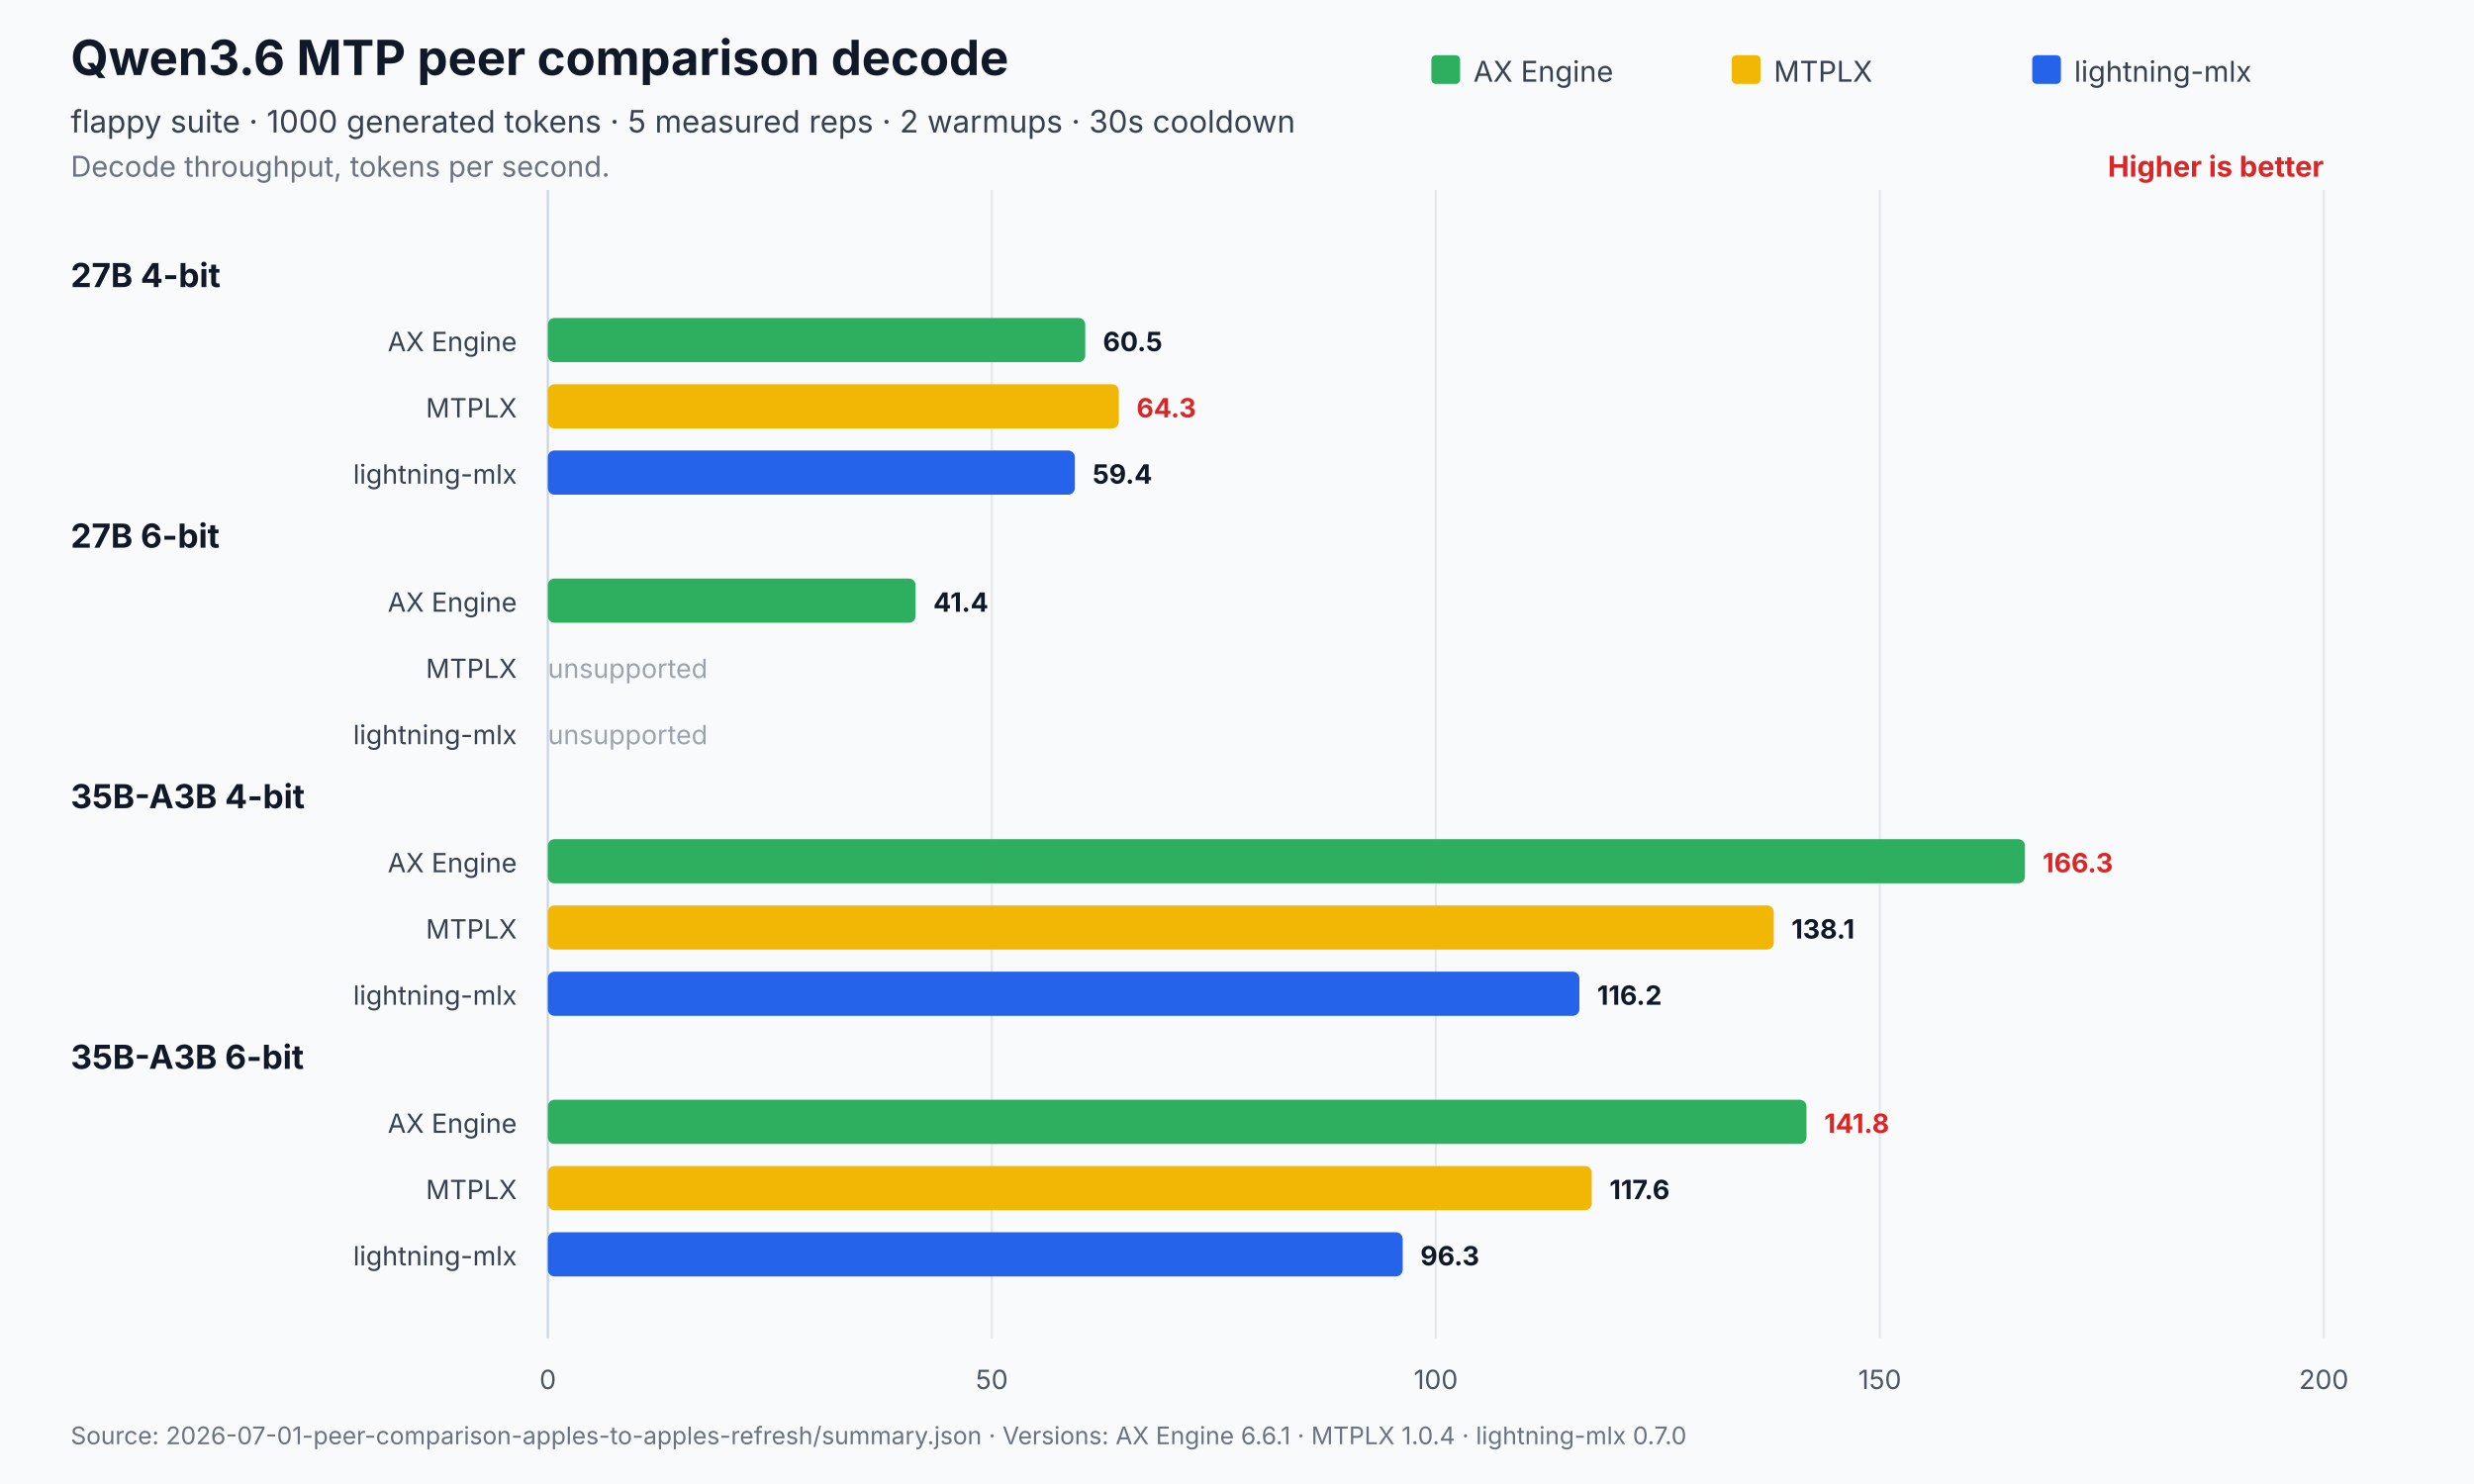
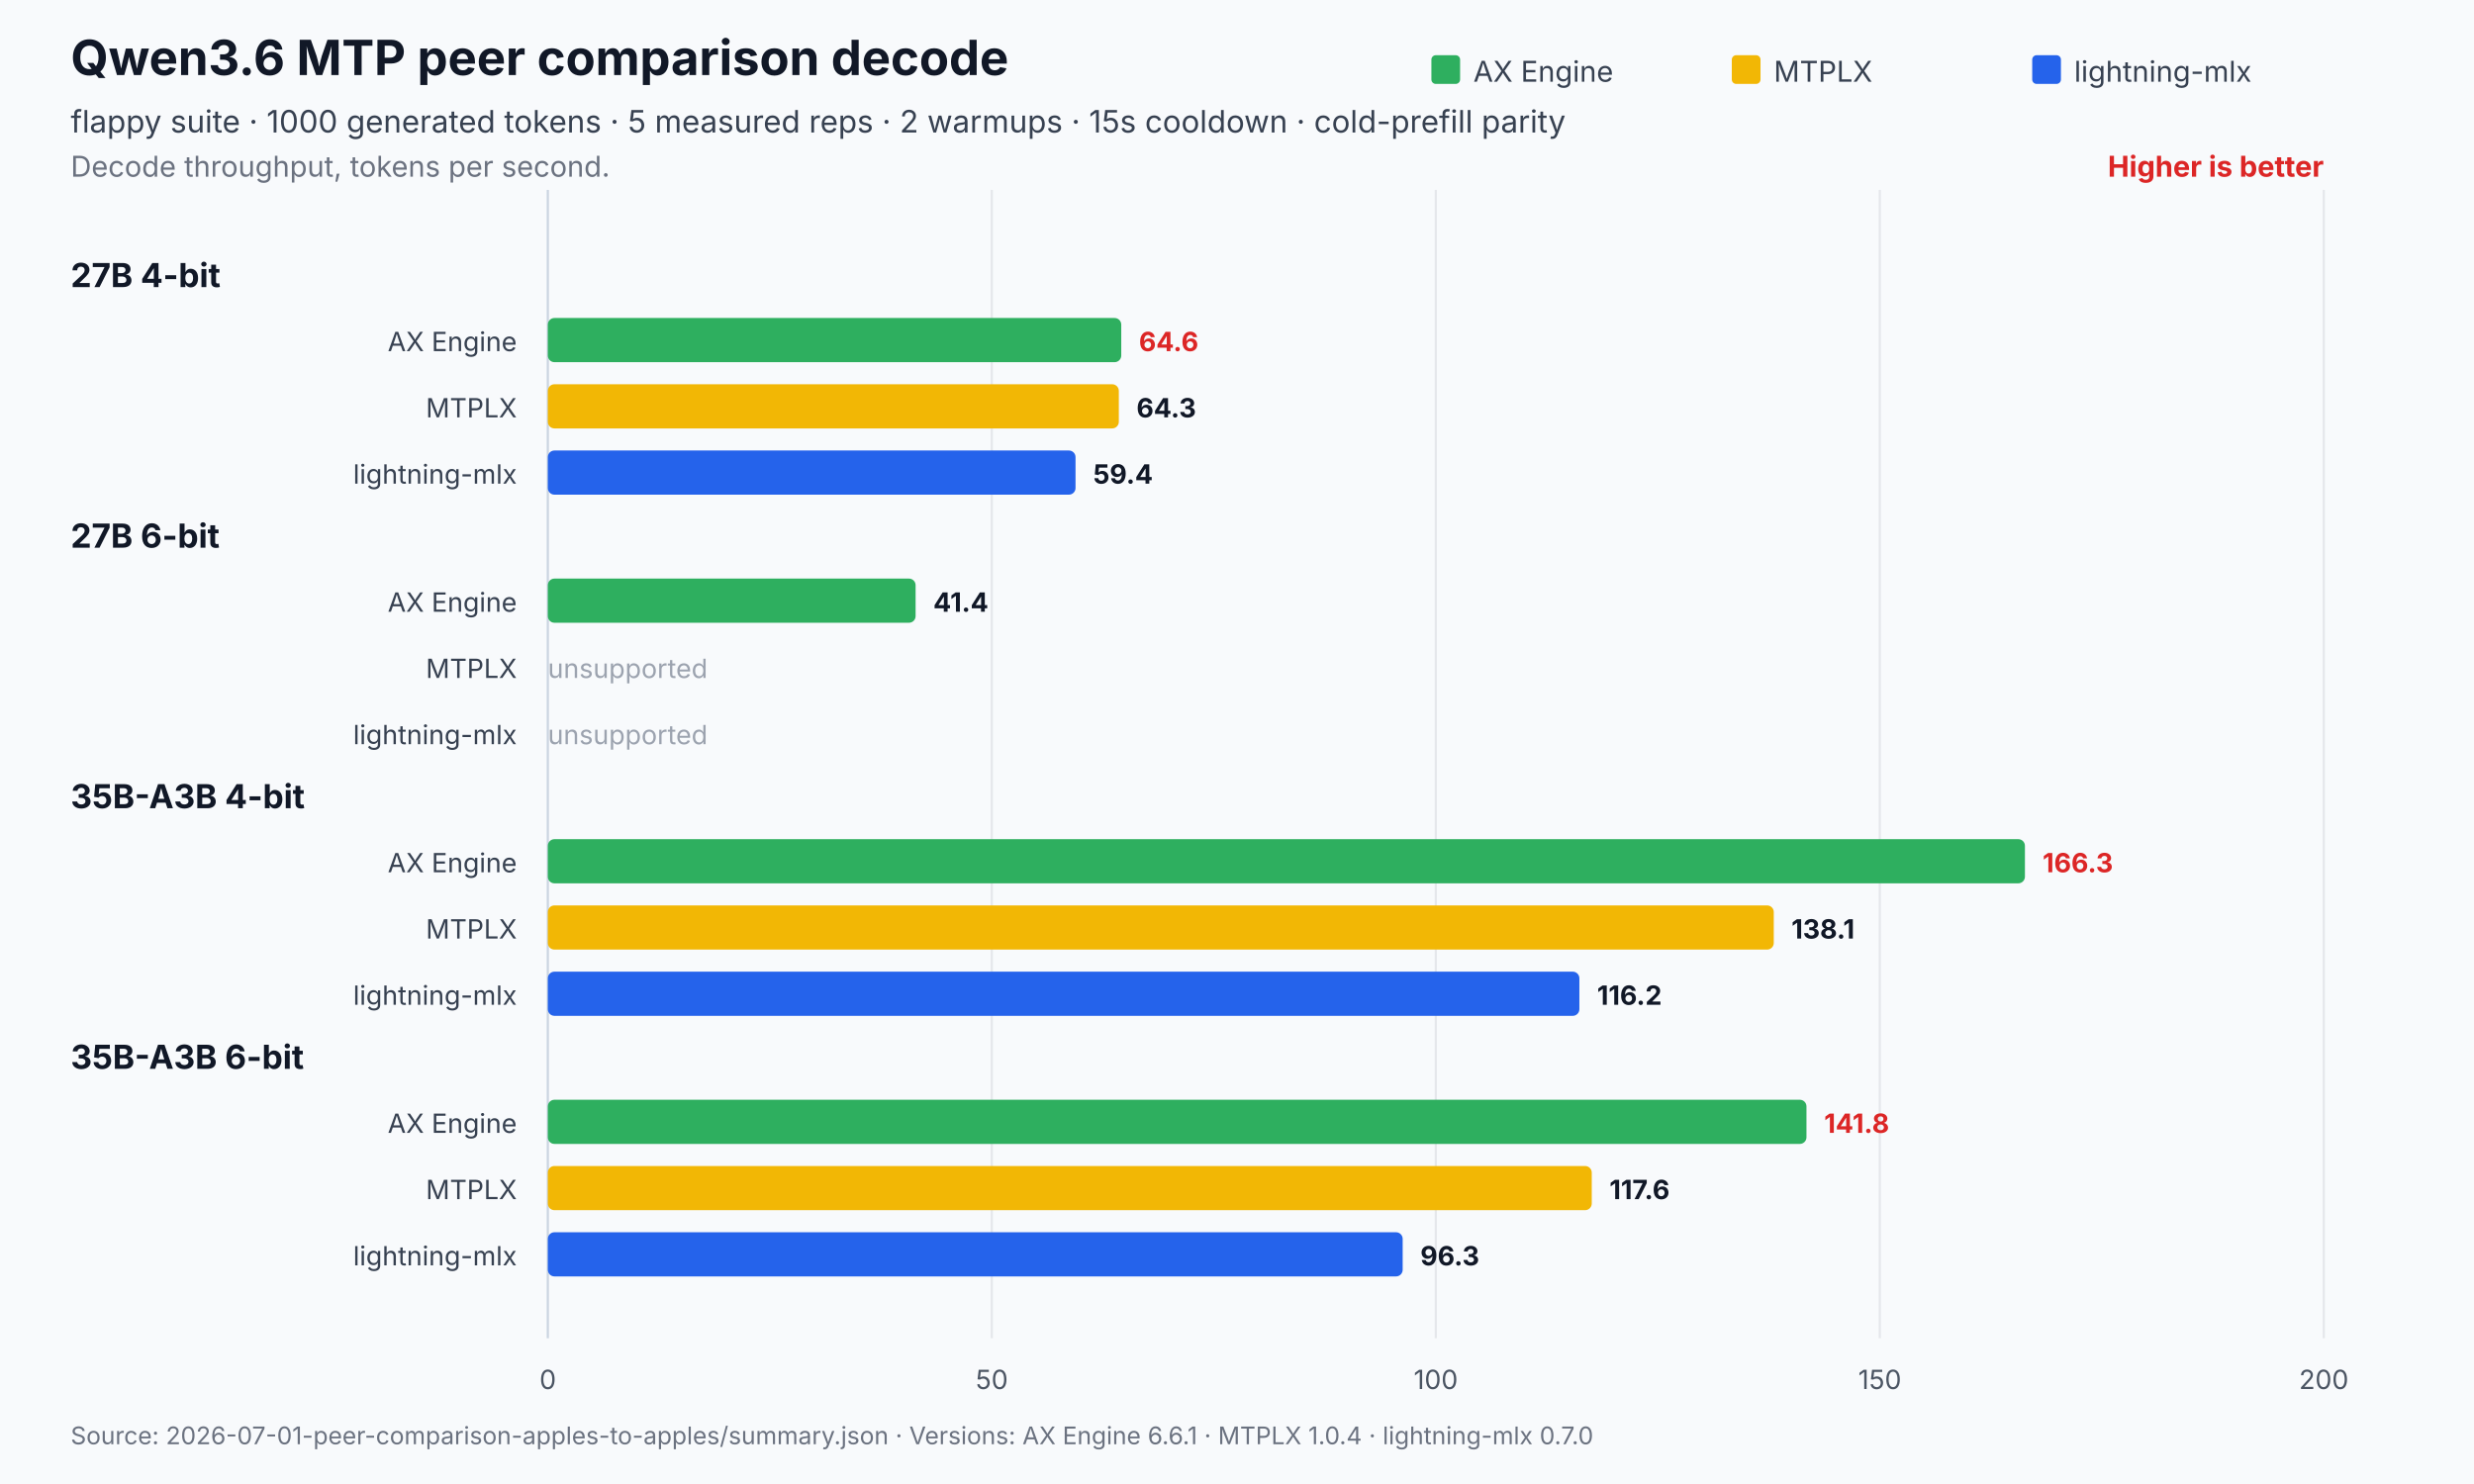
<svg xmlns="http://www.w3.org/2000/svg" width="1120" height="672" viewBox="0 0 1120 672" role="img" aria-labelledby="title desc">
  <rect width="1120" height="672" fill="#f8fafc" />
  <text x="32" y="34" font-family="Inter,Segoe UI,Arial,sans-serif" font-size="22" font-weight="700" fill="#111827">Qwen3.6 MTP peer comparison decode</text>
-   <text x="32" y="60" font-family="Inter,Segoe UI,Arial,sans-serif" font-size="14" fill="#374151">flappy suite · 1000 generated tokens · 5 measured reps · 2 warmups · 30s cooldown</text>
+   <text x="32" y="60" font-family="Inter,Segoe UI,Arial,sans-serif" font-size="14" fill="#374151">flappy suite · 1000 generated tokens · 5 measured reps · 2 warmups · 15s cooldown · cold-prefill parity</text>
  <text x="32" y="80" font-family="Inter,Segoe UI,Arial,sans-serif" font-size="13" fill="#6b7280">Decode throughput, tokens per second.</text>
  <text x="1052.0" y="80" text-anchor="end" font-family="Inter,Segoe UI,Arial,sans-serif" font-size="13" font-weight="700" fill="#dc2626">Higher is better</text>
  <line x1="248.0" y1="86.0" x2="248.0" y2="606" stroke="#cbd5e1" stroke-width="1" />
  <text x="248.0" y="629" text-anchor="middle" font-family="Inter,Segoe UI,Arial,sans-serif" font-size="12" fill="#4b5563">0</text>
  <line x1="449.0" y1="86.0" x2="449.0" y2="606" stroke="#e5e7eb" stroke-width="1" />
  <text x="449.0" y="629" text-anchor="middle" font-family="Inter,Segoe UI,Arial,sans-serif" font-size="12" fill="#4b5563">50</text>
  <line x1="650.0" y1="86.0" x2="650.0" y2="606" stroke="#e5e7eb" stroke-width="1" />
  <text x="650.0" y="629" text-anchor="middle" font-family="Inter,Segoe UI,Arial,sans-serif" font-size="12" fill="#4b5563">100</text>
  <line x1="851.0" y1="86.0" x2="851.0" y2="606" stroke="#e5e7eb" stroke-width="1" />
  <text x="851.0" y="629" text-anchor="middle" font-family="Inter,Segoe UI,Arial,sans-serif" font-size="12" fill="#4b5563">150</text>
  <line x1="1052.0" y1="86.0" x2="1052.0" y2="606" stroke="#e5e7eb" stroke-width="1" />
  <text x="1052.0" y="629" text-anchor="middle" font-family="Inter,Segoe UI,Arial,sans-serif" font-size="12" fill="#4b5563">200</text>
  <rect x="648.0" y="25" width="13" height="13" rx="2" fill="#2eaf5f" />
  <text x="667.0" y="37" font-family="Inter,Segoe UI,Arial,sans-serif" font-size="13" fill="#374151">AX Engine</text>
  <rect x="784.0" y="25" width="13" height="13" rx="2" fill="#f2b705" />
  <text x="803.0" y="37" font-family="Inter,Segoe UI,Arial,sans-serif" font-size="13" fill="#374151">MTPLX</text>
  <rect x="920.0" y="25" width="13" height="13" rx="2" fill="#2563eb" />
  <text x="939.0" y="37" font-family="Inter,Segoe UI,Arial,sans-serif" font-size="13" fill="#374151">lightning-mlx</text>
  <text x="32" y="130.0" font-family="Inter,Segoe UI,Arial,sans-serif" font-size="15" font-weight="700" fill="#111827">27B 4-bit</text>
  <text x="234.0" y="159.0" text-anchor="end" font-family="Inter,Segoe UI,Arial,sans-serif" font-size="12" fill="#374151">AX Engine</text>
-   <rect x="248.0" y="144.0" width="243.3" height="20.0" rx="3" fill="#2eaf5f" />
-   <text x="499.3" y="159.0" font-family="Inter,Segoe UI,Arial,sans-serif" font-size="12" font-weight="700" fill="#111827">60.5</text>
+   <rect x="248.0" y="144.0" width="259.6" height="20.0" rx="3" fill="#2eaf5f" />
+   <text x="515.6" y="159.0" font-family="Inter,Segoe UI,Arial,sans-serif" font-size="12" font-weight="700" fill="#dc2626">64.6</text>
  <text x="234.0" y="189.0" text-anchor="end" font-family="Inter,Segoe UI,Arial,sans-serif" font-size="12" fill="#374151">MTPLX</text>
  <rect x="248.0" y="174.0" width="258.5" height="20.0" rx="3" fill="#f2b705" />
-   <text x="514.5" y="189.0" font-family="Inter,Segoe UI,Arial,sans-serif" font-size="12" font-weight="700" fill="#dc2626">64.3</text>
+   <text x="514.5" y="189.0" font-family="Inter,Segoe UI,Arial,sans-serif" font-size="12" font-weight="700" fill="#111827">64.3</text>
  <text x="234.0" y="219.0" text-anchor="end" font-family="Inter,Segoe UI,Arial,sans-serif" font-size="12" fill="#374151">lightning-mlx</text>
-   <rect x="248.0" y="204.0" width="238.6" height="20.0" rx="3" fill="#2563eb" />
-   <text x="494.6" y="219.0" font-family="Inter,Segoe UI,Arial,sans-serif" font-size="12" font-weight="700" fill="#111827">59.4</text>
+   <rect x="248.0" y="204.0" width="238.9" height="20.0" rx="3" fill="#2563eb" />
+   <text x="494.9" y="219.0" font-family="Inter,Segoe UI,Arial,sans-serif" font-size="12" font-weight="700" fill="#111827">59.4</text>
  <text x="32" y="248.0" font-family="Inter,Segoe UI,Arial,sans-serif" font-size="15" font-weight="700" fill="#111827">27B 6-bit</text>
  <text x="234.0" y="277.0" text-anchor="end" font-family="Inter,Segoe UI,Arial,sans-serif" font-size="12" fill="#374151">AX Engine</text>
  <rect x="248.0" y="262.0" width="166.5" height="20.0" rx="3" fill="#2eaf5f" />
  <text x="422.5" y="277.0" font-family="Inter,Segoe UI,Arial,sans-serif" font-size="12" font-weight="700" fill="#111827">41.4</text>
  <text x="234.0" y="307.0" text-anchor="end" font-family="Inter,Segoe UI,Arial,sans-serif" font-size="12" fill="#374151">MTPLX</text>
  <text x="248.0" y="307.0" font-family="Inter,Segoe UI,Arial,sans-serif" font-size="12" fill="#9ca3af">unsupported</text>
  <text x="234.0" y="337.0" text-anchor="end" font-family="Inter,Segoe UI,Arial,sans-serif" font-size="12" fill="#374151">lightning-mlx</text>
  <text x="248.0" y="337.0" font-family="Inter,Segoe UI,Arial,sans-serif" font-size="12" fill="#9ca3af">unsupported</text>
  <text x="32" y="366.0" font-family="Inter,Segoe UI,Arial,sans-serif" font-size="15" font-weight="700" fill="#111827">35B-A3B 4-bit</text>
  <text x="234.0" y="395.0" text-anchor="end" font-family="Inter,Segoe UI,Arial,sans-serif" font-size="12" fill="#374151">AX Engine</text>
  <rect x="248.0" y="380.0" width="668.7" height="20.0" rx="3" fill="#2eaf5f" />
  <text x="924.7" y="395.0" font-family="Inter,Segoe UI,Arial,sans-serif" font-size="12" font-weight="700" fill="#dc2626">166.3</text>
  <text x="234.0" y="425.0" text-anchor="end" font-family="Inter,Segoe UI,Arial,sans-serif" font-size="12" fill="#374151">MTPLX</text>
  <rect x="248.0" y="410.0" width="555.0" height="20.0" rx="3" fill="#f2b705" />
  <text x="811.0" y="425.0" font-family="Inter,Segoe UI,Arial,sans-serif" font-size="12" font-weight="700" fill="#111827">138.1</text>
  <text x="234.0" y="455.0" text-anchor="end" font-family="Inter,Segoe UI,Arial,sans-serif" font-size="12" fill="#374151">lightning-mlx</text>
  <rect x="248.0" y="440.0" width="467.0" height="20.0" rx="3" fill="#2563eb" />
  <text x="723.0" y="455.0" font-family="Inter,Segoe UI,Arial,sans-serif" font-size="12" font-weight="700" fill="#111827">116.2</text>
  <text x="32" y="484.0" font-family="Inter,Segoe UI,Arial,sans-serif" font-size="15" font-weight="700" fill="#111827">35B-A3B 6-bit</text>
  <text x="234.0" y="513.0" text-anchor="end" font-family="Inter,Segoe UI,Arial,sans-serif" font-size="12" fill="#374151">AX Engine</text>
  <rect x="248.0" y="498.0" width="569.8" height="20.0" rx="3" fill="#2eaf5f" />
  <text x="825.8" y="513.0" font-family="Inter,Segoe UI,Arial,sans-serif" font-size="12" font-weight="700" fill="#dc2626">141.8</text>
  <text x="234.0" y="543.0" text-anchor="end" font-family="Inter,Segoe UI,Arial,sans-serif" font-size="12" fill="#374151">MTPLX</text>
  <rect x="248.0" y="528.0" width="472.6" height="20.0" rx="3" fill="#f2b705" />
  <text x="728.6" y="543.0" font-family="Inter,Segoe UI,Arial,sans-serif" font-size="12" font-weight="700" fill="#111827">117.6</text>
  <text x="234.0" y="573.0" text-anchor="end" font-family="Inter,Segoe UI,Arial,sans-serif" font-size="12" fill="#374151">lightning-mlx</text>
  <rect x="248.0" y="558.0" width="387.0" height="20.0" rx="3" fill="#2563eb" />
  <text x="643.0" y="573.0" font-family="Inter,Segoe UI,Arial,sans-serif" font-size="12" font-weight="700" fill="#111827">96.3</text>
-   <text x="32" y="654" font-family="Inter,Segoe UI,Arial,sans-serif" font-size="11" fill="#6b7280">Source: 2026-07-01-peer-comparison-apples-to-apples-refresh/summary.json   ·   Versions: AX Engine 6.6.1 · MTPLX 1.0.4 · lightning-mlx 0.7.0</text>
+   <text x="32" y="654" font-family="Inter,Segoe UI,Arial,sans-serif" font-size="11" fill="#6b7280">Source: 2026-07-01-peer-comparison-apples-to-apples/summary.json   ·   Versions: AX Engine 6.6.1 · MTPLX 1.0.4 · lightning-mlx 0.7.0</text>
</svg>
